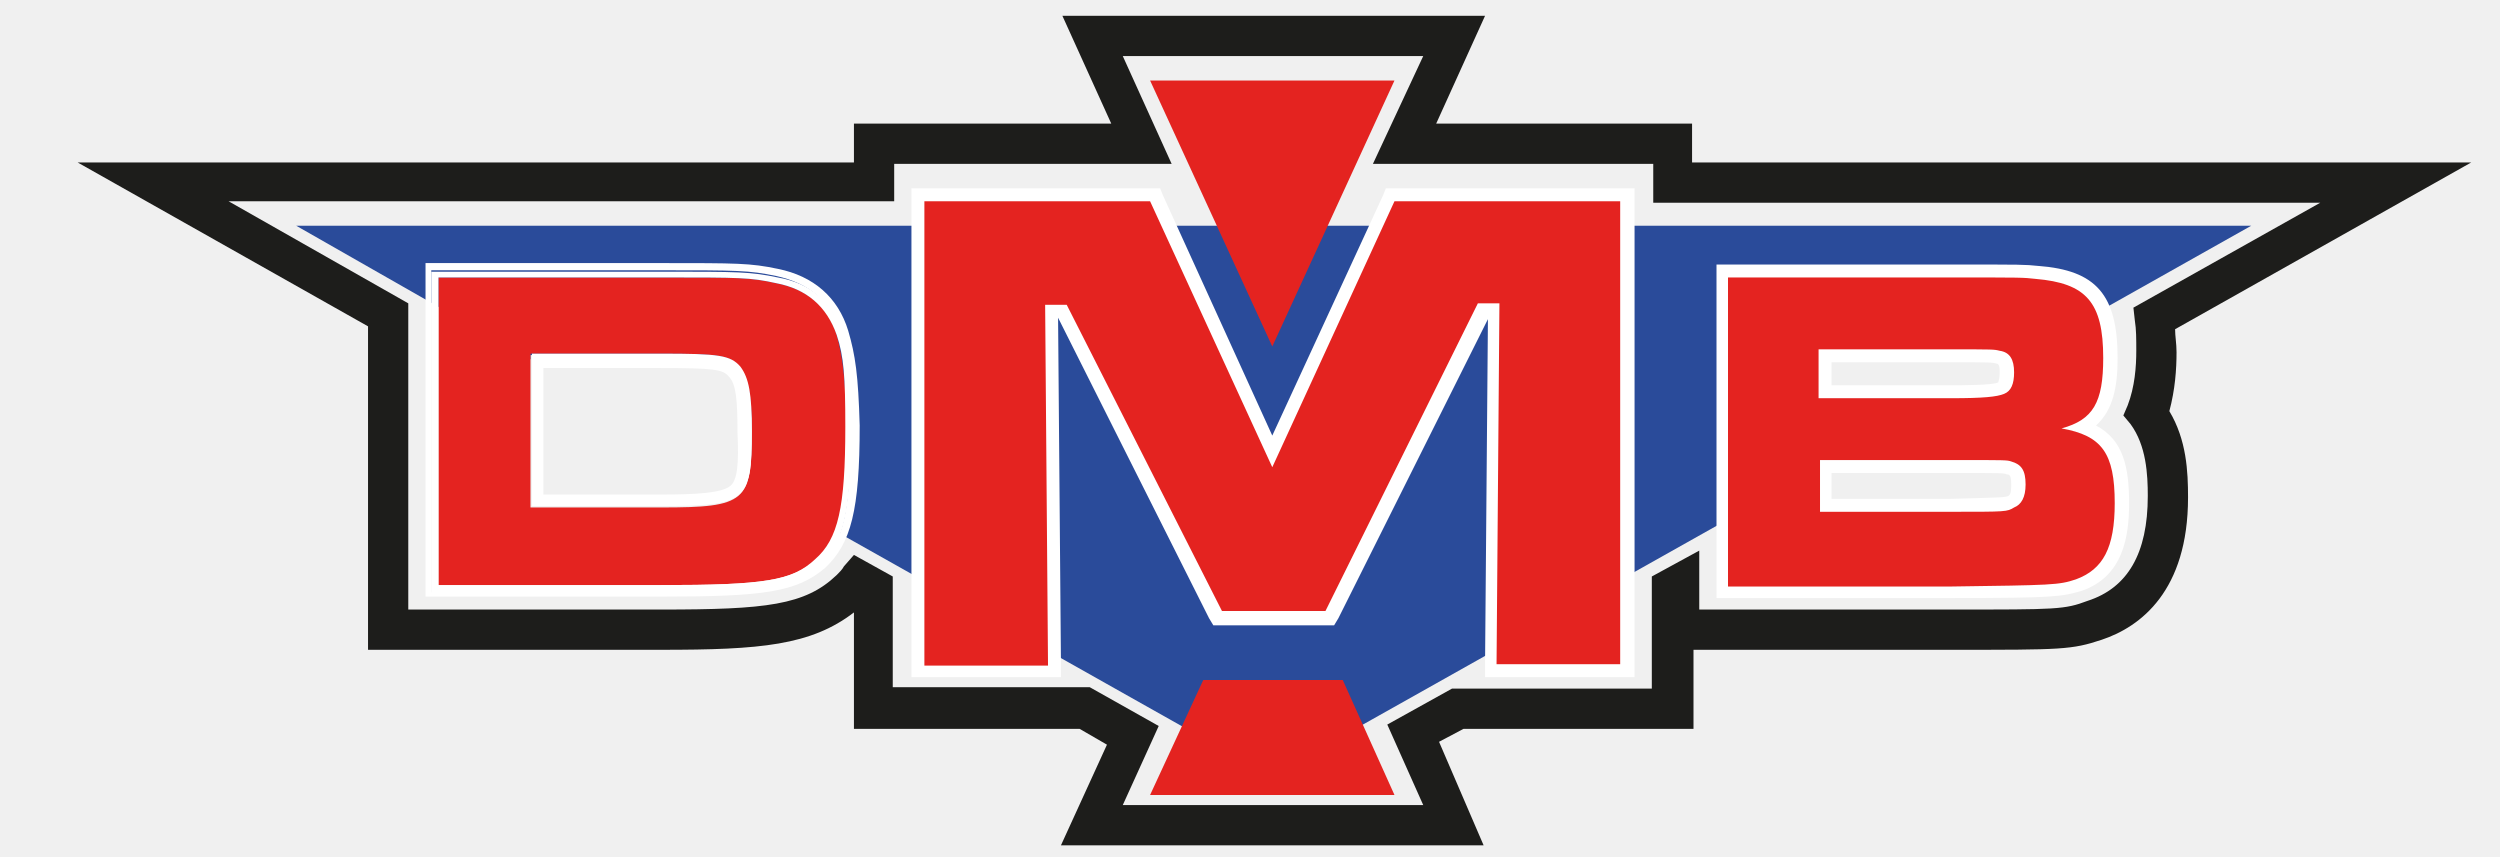
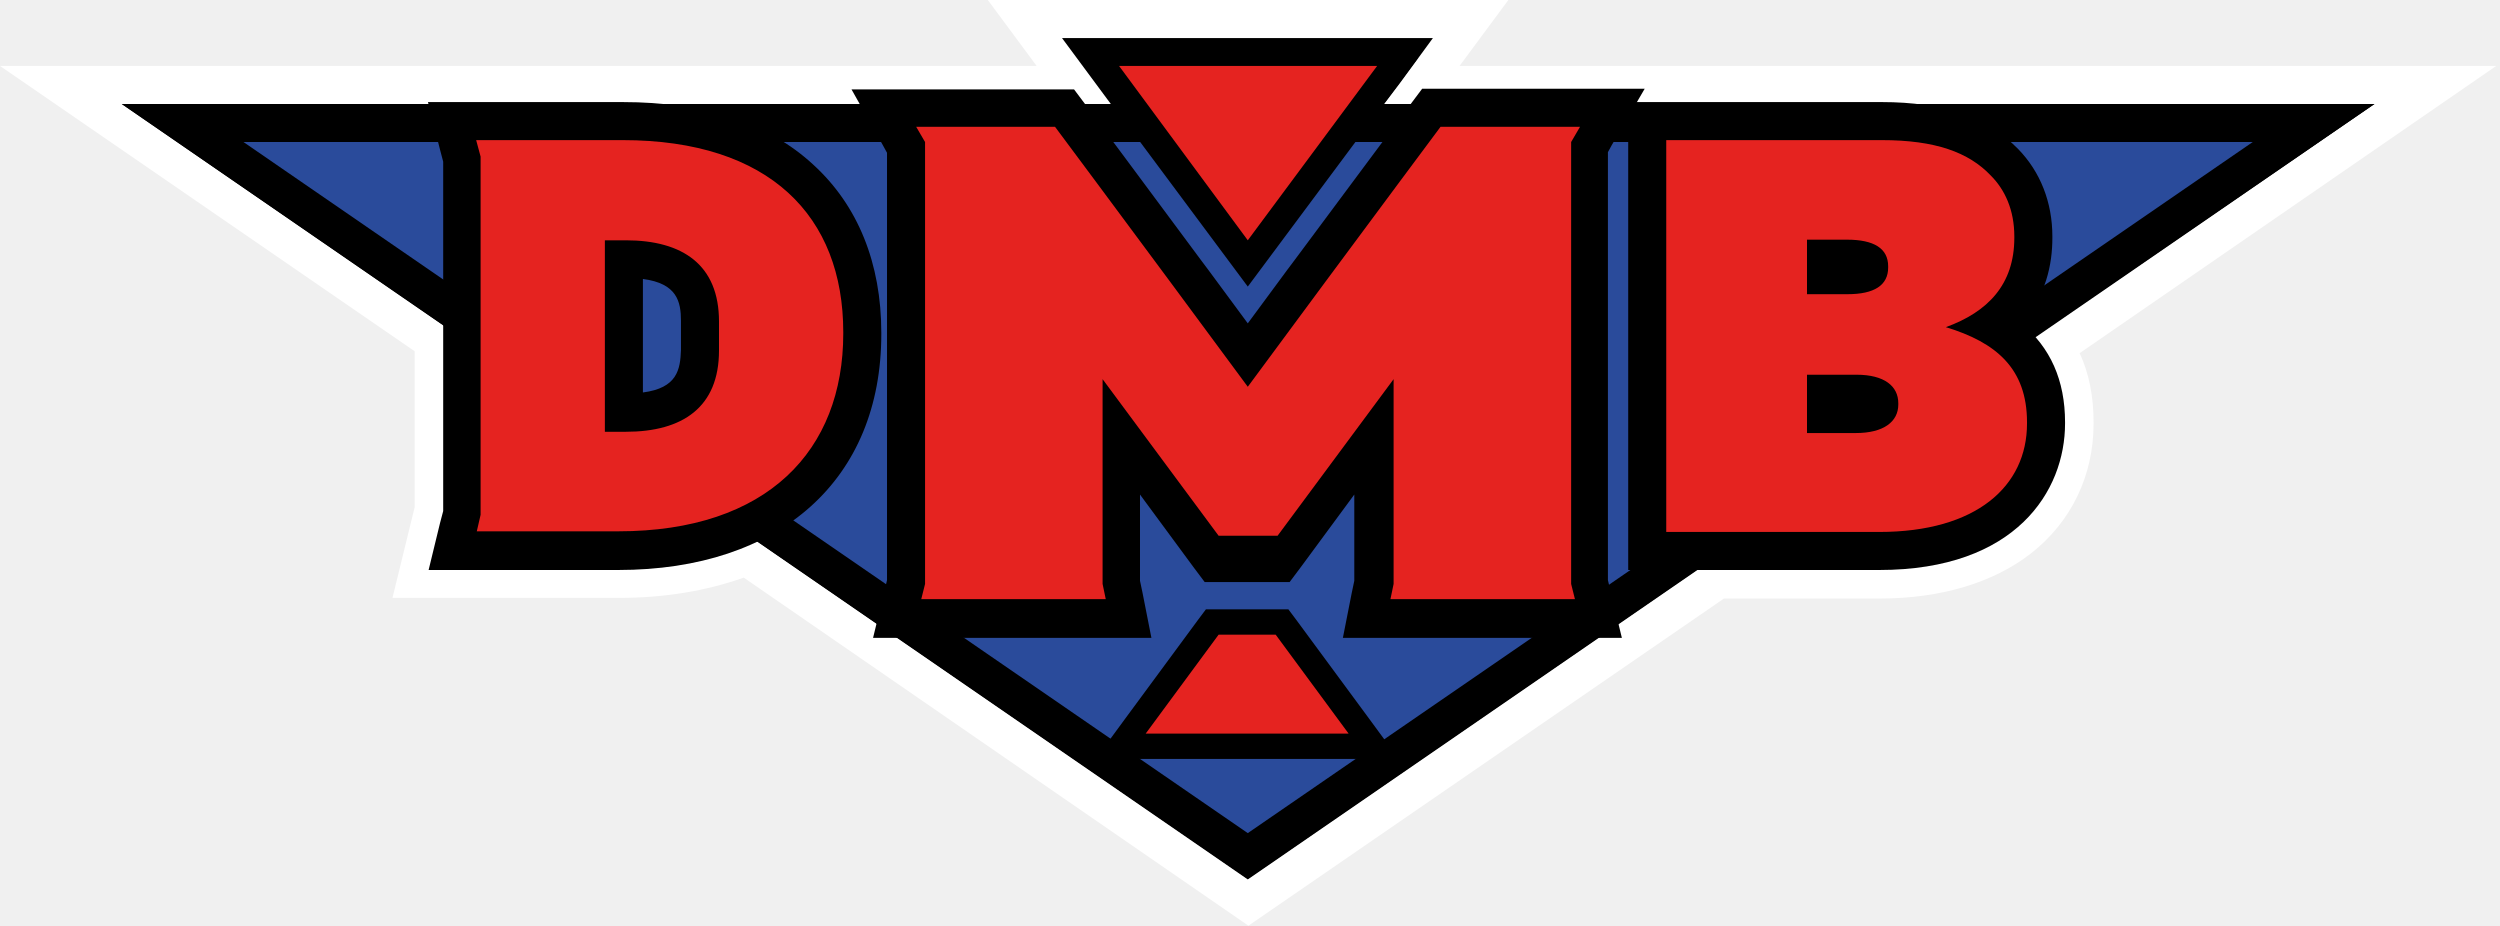
- <svg xmlns="http://www.w3.org/2000/svg" version="1.1" id="Capa_1" x="0px" y="0px" viewBox="0 0 173.9 59.6" style="enable-background:new 0 0 173.9 59.6;" xml:space="preserve">
+ <svg xmlns="http://www.w3.org/2000/svg" version="1.1" baseProfile="basic" id="Capa_1" x="0px" y="0px" viewBox="0 0 394.3 145.9" xml:space="preserve">
  <style type="text/css">
- 	.st0{fill:#2A4B9A;}
- 	.st1{fill:#E42320;}
- 	.st2{fill:#FFFFFF;}
- 	.st3{fill:#1D1D1B;}
+ 	.st0{fill:#FFFFFF;}
+ 	.st1{fill:#2A4B9B;}
+ 	.st2{fill:#E52320;}
</style>
+   <path class="st0" d="M117.3,91.1c-5.9,2.1-12.5,3.2-19.7,3.2H61.9L65.4,80V55.4L0,10.4h163.5L155.8,0h82.1l-7.7,10.4h163.5L328,55.7  c1.5,3.2,2.2,6.9,2.2,10.9v0.2c0,8.2-3.5,15.5-9.9,20.5c-5.9,4.6-14.2,7.1-23.8,7.1h-24.6l-75,51.6L117.3,91.1z" />
+   <path d="M374.5,16.4H218.3l2.5-3.3L226,6h-8.9h-40.7h-8.9l7.7,10.4H19.2l52.2,35.9v28.4l-0.5,2.1l-1.4,5.5h5.7h0.6h0.1h21.6  c7.8,0,14.7-1.3,20.5-3.9l78.8,54.2l73.1-50.3h26.5c8.3,0,15.3-2,20.2-5.8c4.9-3.8,7.6-9.4,7.6-15.8v-0.2c0-5.1-1.5-9.3-4.4-12.6  L374.5,16.4z" />
+   <polygon points="19.2,16.4 374.5,16.4 196.8,138.7 " />
+   <polygon class="st1" points="196.8,131.4 38.4,22.4 355.3,22.4 " />
  <g>
-     <path class="st0" d="M126.5,24.3h9.2c3,0,3.1,0,3.4,0.1c0.4,0.1,0.7,0.3,0.8,0.7l16.7-9.4h-136L36.9,25v-0.3h9c4,0,4.9,0.1,5.5,0.9   c0.6,0.7,0.9,1.9,0.9,4.5c0,1.6,0,2.7-0.3,3.4L88.4,54l46.8-26.3h-8.7V24.3z" />
-     <path class="st1" d="M58.2,23.3c-0.6-2-2.1-3.2-4.2-3.6c-1.8-0.4-2.6-0.4-8-0.4H30.5v21.4h15.5c7.2,0,9.1-0.3,10.8-1.8   c1.6-1.4,2.1-3.6,2.1-9.2C58.8,26.2,58.6,24.8,58.2,23.3z M46,35.3h-9.1V24.6h9c4,0,4.9,0.1,5.5,0.9c0.6,0.7,0.9,1.9,0.9,4.5   C52.3,34.9,51.9,35.3,46,35.3z" />
-     <polygon class="st1" points="103.7,46.7 103.9,21.6 103.2,21.6 92.4,43 84.6,43 73.9,21.6 73.1,21.6 73.3,46.7 63.8,46.7    63.8,13.5 80.3,13.5 88.5,31.4 96.7,13.5 113.2,13.5 113.2,46.7  " />
-     <path class="st2" d="M112.7,14v32.2h-8.6l0.2-25.1h-1.5L92.2,42.5h-7.2L74.2,21.2h-1.5l0.2,25.1h-8.6V14H80l8.5,18.5L97,14H112.7    M113.6,13.1h-0.9H97h-0.6l-0.2,0.5l-7.7,16.7l-7.6-16.7l-0.2-0.5H80H64.3h-0.9V14v32.2v0.9h0.9h8.6h0.9l0-0.9l-0.2-24.1h0   l10.5,20.9l0.3,0.5h0.6h7.2h0.6l0.3-0.5l10.4-20.8l-0.2,24l0,0.9h0.9h8.6h0.9v-0.9V14V13.1L113.6,13.1z" />
-     <path class="st1" d="M119.8,41.2V18.8h15.9c5.1,0,5.1,0,6.1,0.1c3.8,0.3,5.1,1.8,5.1,6c0,2.5-0.5,4-1.9,4.8c2,0.7,2.7,2.2,2.7,5.3   c0,3.2-0.9,5-3,5.7c-1.3,0.5-1.7,0.5-8.9,0.5h0H119.8z M135.7,35.1c3.8,0,3.8,0,4.2-0.2c0.3-0.1,0.5-0.3,0.5-1.2   c0-0.9-0.3-1.1-0.7-1.2c-0.3-0.1-0.3-0.1-4-0.1h-8.8v2.6H135.7z M135.6,27.3c1.8,0,3.1,0,3.5-0.2c0.4-0.2,0.4-0.8,0.4-1.1   c0-0.9-0.3-1-0.6-1.1c-0.3,0-0.4-0.1-3.2-0.1l-0.1,0h-8.7v2.5H135.6z" />
-     <path class="st2" d="M135.6,19.3c5.1,0,5.1,0,6,0.1c3.5,0.3,4.7,1.6,4.7,5.5c0,3.1-0.7,4.3-2.9,4.9c2.8,0.5,3.7,1.7,3.7,5.2   c0,3.1-0.8,4.6-2.7,5.3c-1.2,0.4-1.6,0.4-8.8,0.5h-15.4V19.3H135.6 M126.5,27.7h9.2c2.3,0,3.2-0.1,3.7-0.3c0.5-0.2,0.7-0.7,0.7-1.5   c0-0.9-0.3-1.4-1-1.5c-0.4-0.1-0.4-0.1-3.4-0.1h-9.2V27.7 M126.5,35.6h9.2c3.9,0,3.9,0,4.4-0.3c0.5-0.2,0.8-0.7,0.8-1.6   c0-1-0.3-1.4-1-1.6c-0.3-0.1-0.3-0.1-4.1-0.1h-9.2V35.6 M135.7,18.4L135.7,18.4h-15.4h-0.9v0.9v21.4v0.9h0.9h15.4   c7.3,0,7.7-0.1,9.1-0.5c2.9-1,3.3-3.8,3.3-6.1c0-2.5-0.4-4.4-2.3-5.4c1.2-1.1,1.5-2.7,1.5-4.7c0-4.4-1.5-6.1-5.5-6.4   C140.8,18.4,140.8,18.4,135.7,18.4L135.7,18.4L135.7,18.4z M127.4,25.2h8.3l0.1,0c2.6,0,2.8,0,3.1,0.1c0.1,0,0.2,0.1,0.2,0.6   c0,0.5-0.1,0.6-0.1,0.7l0,0l0,0c-0.4,0.2-2.5,0.2-3.3,0.2h-8.3V25.2L127.4,25.2z M127.4,32.9h8.3c3.6,0,3.7,0,3.9,0.1   c0.2,0,0.3,0.1,0.3,0.7c0,0.7-0.1,0.7-0.2,0.8l0,0l0,0c-0.3,0.1-0.3,0.1-4,0.2l-8.3,0V32.9L127.4,32.9z" />
-     <polygon class="st1" points="88.5,24.1 80,5.6 97,5.6  " />
-     <polygon class="st1" points="80,55.3 97,55.3 93.4,47.3 83.7,47.3  " />
    <g>
-       <path class="st3" d="M103.2,58.8H73.8l3.2-7l-1.9-1.1H59.4v-8.1c-3,2.3-6.5,2.6-13.4,2.6H25.6V22.7L5.4,11.3h54V8.6h17.9l-3.4-7.5    h29.4l-3.4,7.5h17.8v2.7h54.2l-20.6,11.6c0,0.5,0.1,1,0.1,1.6c0,1.2-0.1,2.6-0.5,4.1c1.2,2,1.3,4.2,1.3,6c0,6.5-3.3,9-6,9.9    c-2.1,0.7-2.8,0.7-10.3,0.7h-18.1v5.5h-16l-1.7,0.9L103.2,58.8z M78.1,56H99l-2.5-5.6l4.5-2.5h13.9v-7.8l3.3-1.8v4.1h17.6    c7.3,0,7.8,0,9.4-0.6c2.8-0.9,4.2-3.3,4.2-7.3c0-1.5-0.1-3.5-1.2-5l-0.5-0.6l0.3-0.7c0.5-1.3,0.6-2.7,0.6-3.8c0-0.8,0-1.5-0.1-2.1    l-0.1-0.9l13-7.3h-46.4v-2.7H95.5L99,3.9H78.1l3.4,7.5H62.2V14H15.9l12.5,7.1v21.3h17.6c7.3,0,10-0.3,12.2-2.4    c0.2-0.2,0.4-0.4,0.5-0.6l0.7-0.8l2.7,1.5v7.7h13.7l4.8,2.7L78.1,56z" />
-     </g>
-     <g>
-       <path class="st2" d="M59,23c-0.7-2.3-2.4-3.8-4.9-4.3c-1.9-0.4-2.8-0.4-8.2-0.4H30.5h-0.9v0.9v21.4v0.9h0.9h15.5    c7.1,0,9.4-0.3,11.4-2c1.8-1.7,2.4-4,2.4-9.9C59.7,26.1,59.5,24.7,59,23z M57,39.3c-1.8,1.6-3.7,1.9-11.1,1.9H30V18.8h15.9    c5.4,0,6.2,0,8.1,0.4c2.3,0.5,3.8,1.8,4.5,3.9c0.5,1.6,0.6,3,0.6,6.5C59.2,35.5,58.7,37.7,57,39.3z" />
-       <path class="st2" d="M58.6,23.2c-0.7-2.2-2.2-3.5-4.5-3.9c-1.9-0.4-2.7-0.4-8.1-0.4H30v22.4h15.9c7.4,0,9.3-0.3,11.1-1.9    c1.7-1.6,2.2-3.8,2.2-9.6C59.2,26.1,59.1,24.7,58.6,23.2z M56.7,38.9c-1.6,1.5-3.5,1.8-10.8,1.8H30.5V19.3h15.5c5.5,0,6.2,0,8,0.4    c2.1,0.4,3.5,1.6,4.2,3.6c0.5,1.5,0.6,2.9,0.6,6.4C58.8,35.3,58.3,37.5,56.7,38.9z" />
-       <path class="st2" d="M51.5,25.5c-0.7-0.8-1.5-0.9-5.5-0.9h-9v10.6H46c5.9,0,6.3-0.3,6.3-5.2C52.3,27.4,52.1,26.3,51.5,25.5z     M50.8,33.8c-0.6,0.5-2.4,0.6-4.8,0.6h-8.2v-8.8h8.1c3.8,0,4.4,0.1,4.8,0.6l0,0l0,0c0.5,0.5,0.6,1.6,0.6,3.9    C51.4,32.2,51.3,33.4,50.8,33.8z" />
+       <path class="st2" d="M259.8,86.9V19.1h37c8.9,0,15.1,2.1,19.4,6.5c3,3.1,4.6,7.1,4.6,11.7v0.2c0,4.3-1.3,9.8-6.8,13.8    c5.9,3.3,8.8,8.4,8.8,15.3v0.2c0,12.2-10.3,20.1-26.3,20.1H259.8z M292.7,65.3c1.1,0,3.7-0.1,3.7-1.5v-0.2c0-1.3-2.2-1.5-3.6-1.5    H288v3.2H292.7z M291.4,43.4c3.4,0,3.4-0.9,3.4-1.2V42c0-0.3,0-1.2-3.5-1.2H288v2.6H291.4z" />
+       <path d="M296.8,22.1c8.4,0,13.7,1.9,17.2,5.6c2.2,2.2,3.7,5.4,3.7,9.6v0.2c0,7.4-4.2,11.7-10.8,14.1c7.9,2.4,12.8,6.5,12.8,15v0.2    c0,9.9-8,17.1-23.3,17.1h-33.6V22.1H296.8 M285,46.4h6.4c4.2,0,6.4-1.4,6.4-4.2V42c0-2.8-2.2-4.2-6.5-4.2H285V46.4 M285,68.3h7.7    c4.4,0,6.7-1.8,6.7-4.5v-0.2c0-2.7-2.2-4.5-6.6-4.5H285V68.3 M296.8,16.1h-34h-6v6v61.8v6h6h33.6c21.6,0,29.3-12.5,29.3-23.1v-0.2    c0-6.6-2.3-11.8-6.9-15.6c3.9-4.3,4.9-9.3,4.9-13.5v-0.2c0-5.4-1.9-10.2-5.4-13.8C313.4,18.5,306.5,16.1,296.8,16.1L296.8,16.1z" />
    </g>
  </g>
+   <g>
+     <path class="st2" d="M71.3,86.9l1.5-6V25.1l-1.5-6h26.9c23.7,0,37.8,12.5,37.8,33.3v0.2c0,21.1-14.7,34.2-38.5,34.2H71.3z    M98.6,65.1c10.5,0,11.7-5.6,11.7-9.8v-4.6c0-4.2-1.2-9.8-11.7-9.8h-0.3v24.2H98.6z" />
+     <path d="M98.2,22.1c23.2,0,34.8,12,34.8,30.3v0.2c0,18.4-11.9,31.2-35.5,31.2H75.9h-0.1h-0.6l0.6-2.6V24.7l-0.7-2.6h3h-2.2H98.2    M95.4,68.1h3.3c9,0,14.7-3.9,14.7-12.8v-4.6c0-8.9-5.7-12.8-14.7-12.8h-3.3V68.1 M98.2,16.1h-20h-3h-7.7l1.9,7.5l0.5,1.9v55.1   l-0.5,1.9l-1.8,7.4h7.6h0.6h0.1h21.6c25.6,0,41.5-14.3,41.5-37.2v-0.2c0-11-3.7-20.1-10.7-26.5C121.2,19.4,111,16.1,98.2,16.1   L98.2,16.1z M101.4,61.9V44c5.4,0.7,6,3.6,6,6.6v4.6C107.3,58.3,106.8,61.2,101.4,61.9L101.4,61.9z" />
+   </g>
+   <g>
+     <polygon class="st2" points="215.7,97.6 216.8,91.8 216.8,68.9 202.1,88.8 191.6,88.8 176.9,68.9 176.9,91.8 178,97.6 141.4,97.6    142.8,91.8 142.8,23.2 139.4,17 167.9,17 187.6,43.6 187.6,43.6 196.8,56.1 206.1,43.6 206.7,42.8 225.8,17 254.3,17 250.8,23.2    250.8,91.8 252.2,97.6  " />
+     <path d="M249.2,20l-1.4,2.4v69.7l0.6,2.4h-0.6h-0.1h-26.1h-0.1h-2.2l0.5-2.4V59.8l-18.3,24.7h-9.3l-18.3-24.7v32.3l0.5,2.4h-2.2   H172H146h-0.1h-0.6l0.6-2.4V22.4l-1.4-2.4h1.5h20.4l6.4,8.6l0,0l11.8,15.9v0l12.2,16.5l12.2-16.5v0l11.8-15.9l0,0l6.4-8.6h20.4   H249.2 M259.4,14h-10.2h-1.5h-20.4h-3l-1.8,2.4l-6.4,8.6L204.2,41l-1.2,1.6v0l-6.2,8.4l-6.2-8.4v0l-1.2-1.6l-11.8-15.9l-6.4-8.6   l-1.8-2.4h-3H146h-1.5h-10.2l5,8.9l0.6,1.1v67.4l-0.4,1.7l-1.8,7.4h7.6h0.6h0.1H172h0.1h2.2h7.3l-1.4-7.1l-0.4-1.9V78l8.4,11.4   l1.8,2.4h3h7.4h3l1.8-2.4l8.4-11.4v13.6l-0.4,1.9l-1.4,7.1h7.3h2.2h0.1h26.1h0.1h0.6h7.6l-1.8-7.4l-0.4-1.7V24l0.6-1.1L259.4,14   L259.4,14z" />
+   </g>
+   <g>
+     <polygon class="st2" points="176.7,117.7 191.2,98.1 202.2,98.1 216.7,117.7  " />
+     <g>
+       <path d="M201.2,100.1l11.5,15.6h-32l11.5-15.6H201.2 M203.2,96.1h-2h-9h-2l-1.2,1.6l-11.5,15.6l-4.7,6.4h7.9h32h7.9l-4.7-6.4    l-11.5-15.6L203.2,96.1L203.2,96.1z" />
+     </g>
+   </g>
+   <polygon points="177.2,7.5 223.6,9.2 196.8,45.2 170.9,10.4 " />
+   <polygon class="st2" points="176.5,10.4 217.2,10.4 196.8,37.9 " />
</svg>
